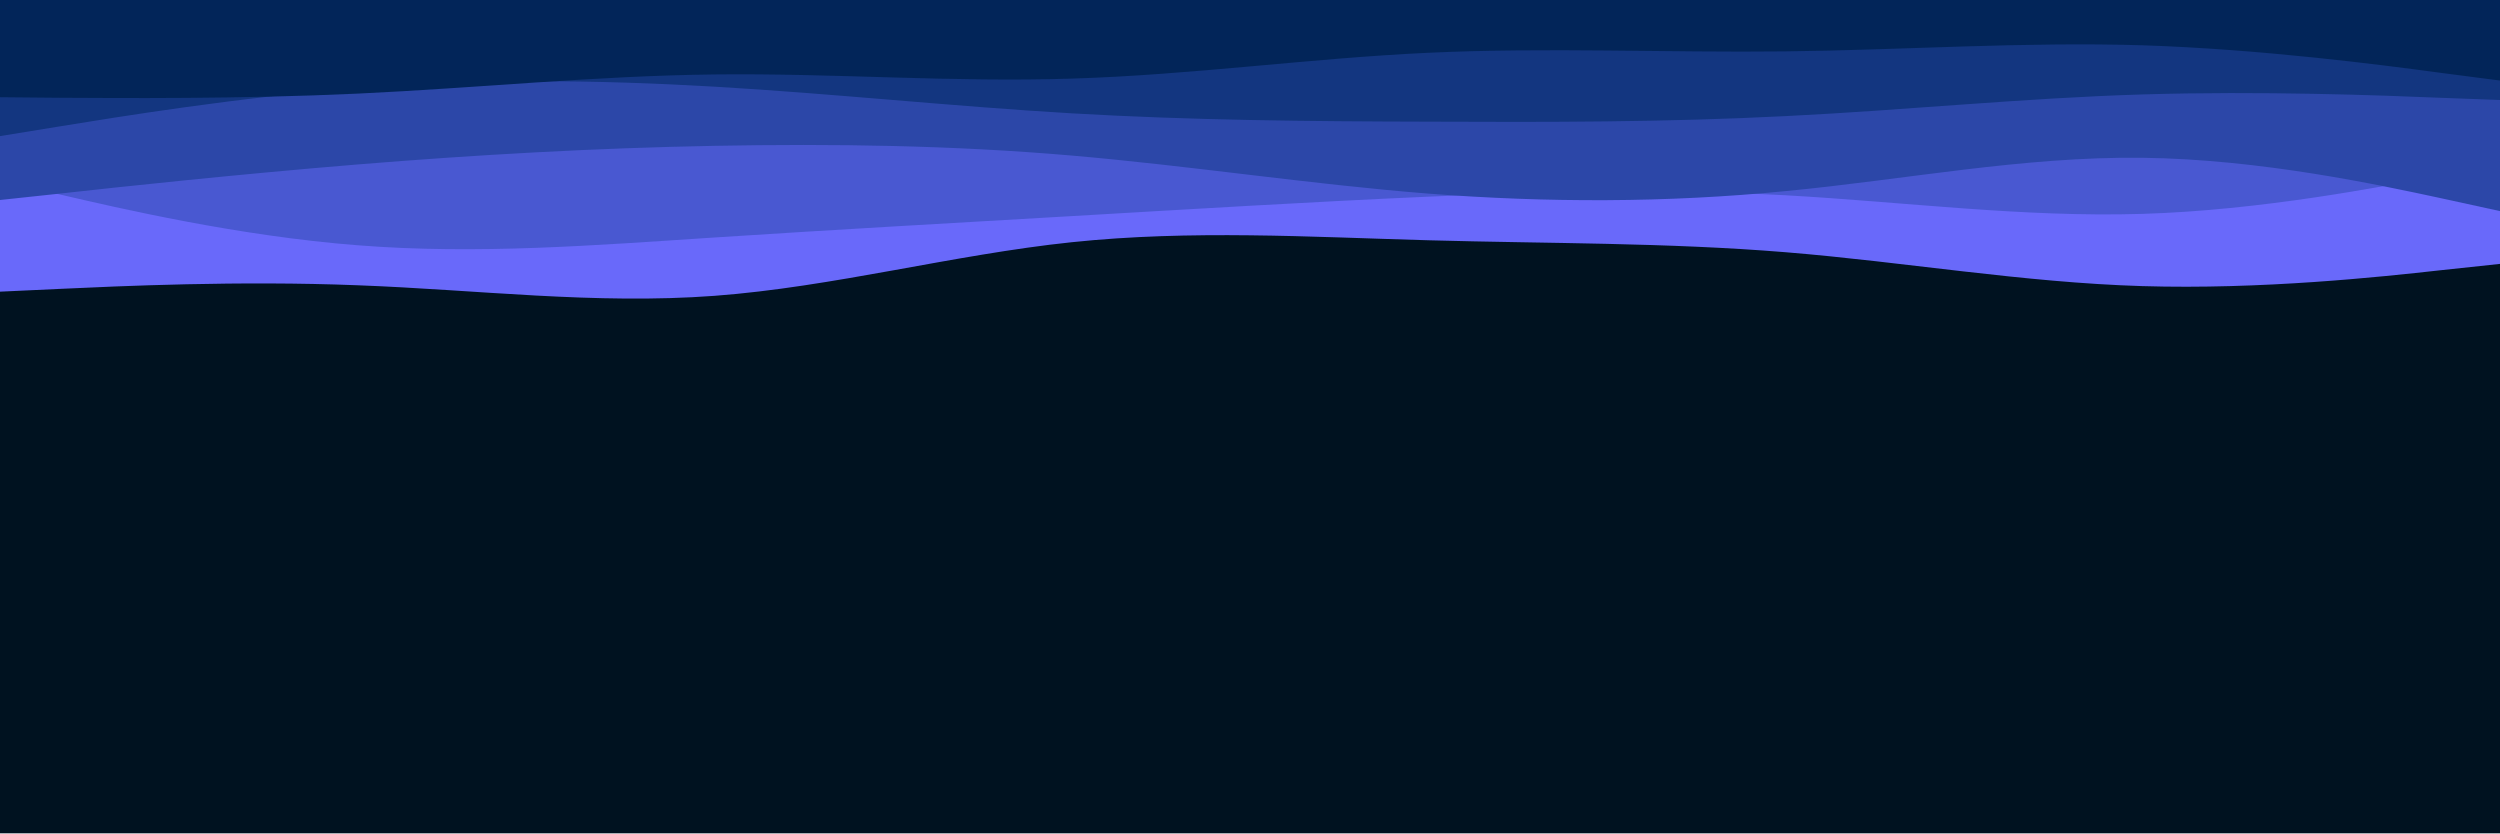
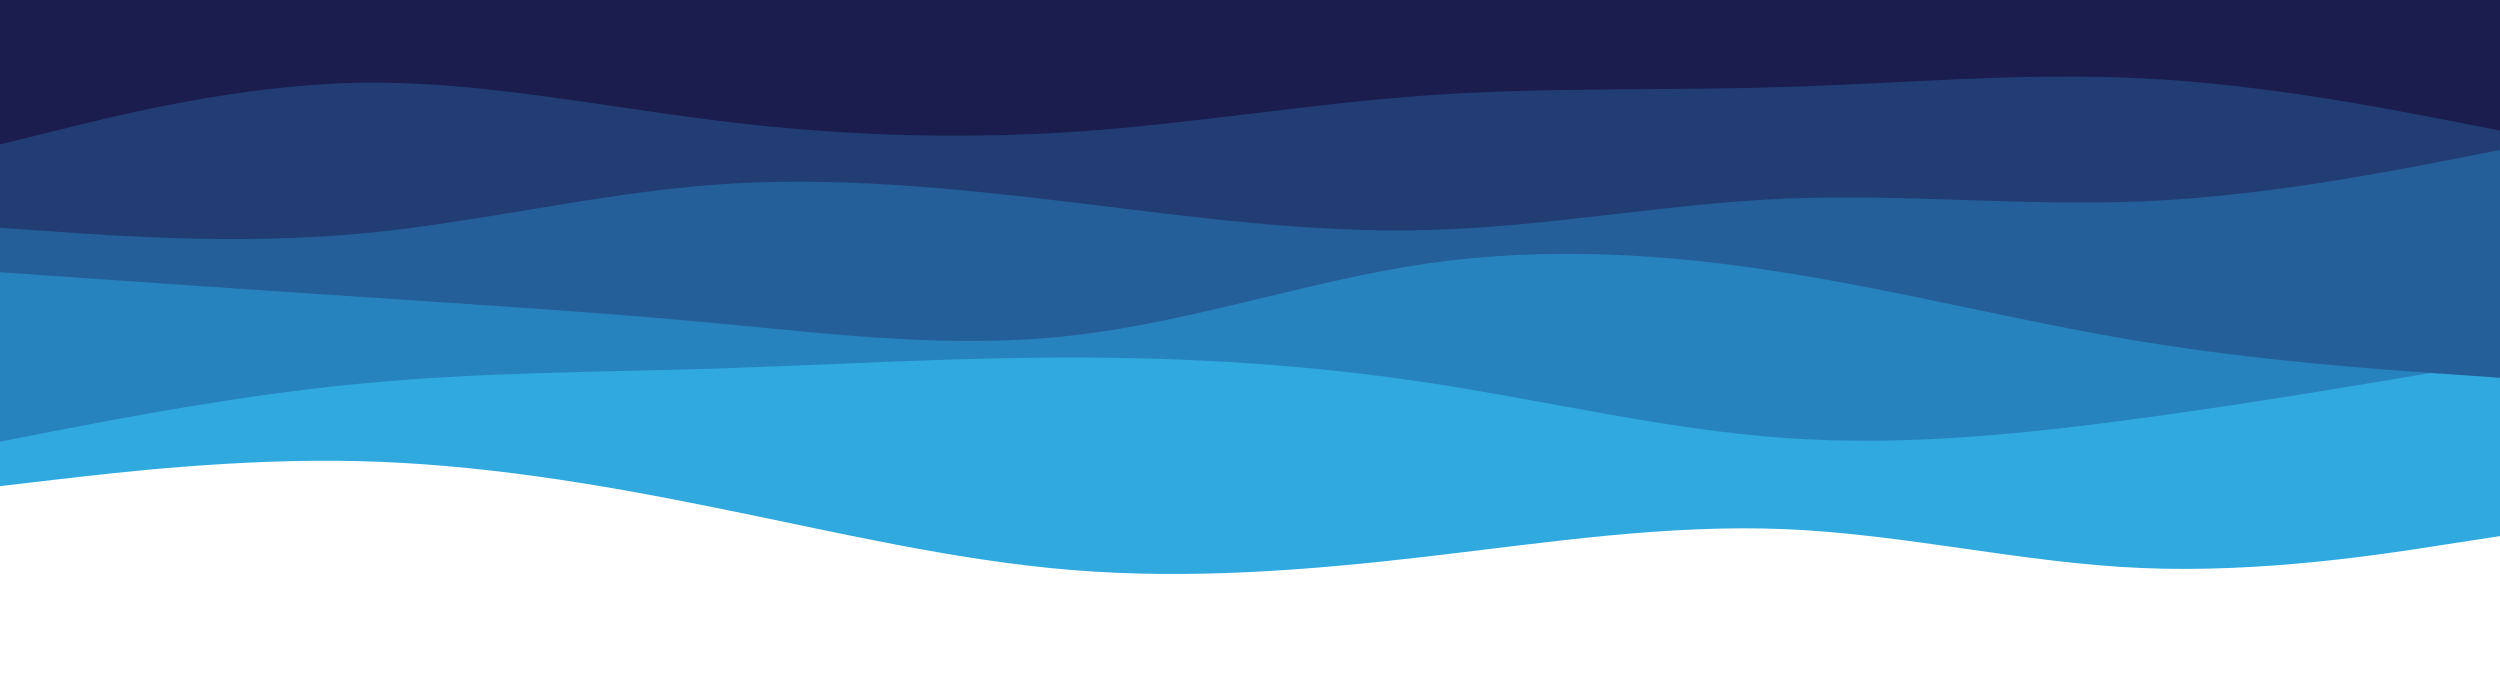
- <svg xmlns="http://www.w3.org/2000/svg" id="visual" viewBox="0 0 900 300" width="900" height="300" version="1.1">
-   <rect x="0" y="0" width="900" height="300" fill="#001220" />
-   <path d="M0 105L21.5 104C43 103 86 101 128.8 102.7C171.7 104.3 214.3 109.7 257.2 106.5C300 103.3 343 91.7 385.8 87.2C428.7 82.7 471.3 85.3 514.2 86.5C557 87.7 600 87.3 642.8 90.8C685.7 94.3 728.3 101.7 771.2 103C814 104.3 857 99.7 878.5 97.3L900 95L900 0L878.5 0C857 0 814 0 771.2 0C728.3 0 685.7 0 642.8 0C600 0 557 0 514.2 0C471.3 0 428.7 0 385.8 0C343 0 300 0 257.2 0C214.3 0 171.7 0 128.8 0C86 0 43 0 21.5 0L0 0Z" fill="#6969fa" />
-   <path d="M0 65L21.5 70C43 75 86 85 128.8 88.3C171.7 91.7 214.3 88.3 257.2 85.5C300 82.7 343 80.3 385.8 77.8C428.7 75.3 471.3 72.7 514.2 70.8C557 69 600 68 642.8 70.3C685.7 72.7 728.3 78.3 771.2 77C814 75.7 857 67.3 878.5 63.2L900 59L900 0L878.5 0C857 0 814 0 771.2 0C728.3 0 685.7 0 642.8 0C600 0 557 0 514.2 0C471.3 0 428.7 0 385.8 0C343 0 300 0 257.2 0C214.3 0 171.7 0 128.8 0C86 0 43 0 21.5 0L0 0Z" fill="#4958d1" />
-   <path d="M0 72L21.5 69.7C43 67.3 86 62.7 128.8 59.2C171.7 55.7 214.3 53.3 257.2 52.5C300 51.7 343 52.3 385.8 56C428.7 59.7 471.3 66.3 514.2 69.7C557 73 600 73 642.8 68.8C685.7 64.7 728.3 56.3 771.2 56.8C814 57.3 857 66.7 878.5 71.3L900 76L900 0L878.5 0C857 0 814 0 771.2 0C728.3 0 685.7 0 642.8 0C600 0 557 0 514.2 0C471.3 0 428.7 0 385.8 0C343 0 300 0 257.2 0C214.3 0 171.7 0 128.8 0C86 0 43 0 21.5 0L0 0Z" fill="#2c47a8" />
-   <path d="M0 49L21.5 45.5C43 42 86 35 128.8 31.7C171.7 28.3 214.3 28.7 257.2 31.2C300 33.7 343 38.3 385.8 40.8C428.7 43.3 471.3 43.7 514.2 43.8C557 44 600 44 642.8 41.8C685.7 39.7 728.3 35.3 771.2 34C814 32.7 857 34.3 878.5 35.2L900 36L900 0L878.5 0C857 0 814 0 771.2 0C728.3 0 685.7 0 642.8 0C600 0 557 0 514.2 0C471.3 0 428.7 0 385.8 0C343 0 300 0 257.2 0C214.3 0 171.7 0 128.8 0C86 0 43 0 21.5 0L0 0Z" fill="#133680" />
-   <path d="M0 35L21.5 35.2C43 35.3 86 35.7 128.8 33.7C171.7 31.7 214.3 27.3 257.2 26.8C300 26.3 343 29.7 385.8 28.3C428.7 27 471.3 21 514.2 19C557 17 600 19 642.8 18.5C685.7 18 728.3 15 771.2 16.3C814 17.7 857 23.3 878.5 26.2L900 29L900 0L878.5 0C857 0 814 0 771.2 0C728.3 0 685.7 0 642.8 0C600 0 557 0 514.2 0C471.3 0 428.7 0 385.8 0C343 0 300 0 257.2 0C214.3 0 171.7 0 128.8 0C86 0 43 0 21.5 0L0 0Z" fill="#022559" />
+ <svg xmlns="http://www.w3.org/2000/svg" id="visual" viewBox="0 0 900 250" width="900" height="250" version="1.1">
+   <path d="M0 175L21.5 172.5C43 170 86 165 128.8 166C171.7 167 214.3 174 257.2 182.7C300 191.3 343 201.7 385.8 205.2C428.7 208.7 471.3 205.3 514.2 200.3C557 195.3 600 188.7 642.8 190.5C685.7 192.3 728.3 202.7 771.2 204.5C814 206.3 857 199.7 878.5 196.3L900 193L900 0L878.5 0C857 0 814 0 771.2 0C728.3 0 685.7 0 642.8 0C600 0 557 0 514.2 0C471.3 0 428.7 0 385.8 0C343 0 300 0 257.2 0C214.3 0 171.7 0 128.8 0C86 0 43 0 21.5 0L0 0Z" fill="#30a9de" />
+   <path d="M0 159L21.5 154.8C43 150.7 86 142.3 128.8 138.2C171.7 134 214.3 134 257.2 132.7C300 131.3 343 128.7 385.8 128.7C428.7 128.7 471.3 131.3 514.2 137.8C557 144.3 600 154.7 642.8 157.7C685.7 160.7 728.3 156.3 771.2 150.5C814 144.7 857 137.3 878.5 133.7L900 130L900 0L878.5 0C857 0 814 0 771.2 0C728.3 0 685.7 0 642.8 0C600 0 557 0 514.2 0C471.3 0 428.7 0 385.8 0C343 0 300 0 257.2 0C214.3 0 171.7 0 128.8 0C86 0 43 0 21.5 0L0 0Z" fill="#2783bd" />
+   <path d="M0 98L21.5 99.5C43 101 86 104 128.8 106.8C171.7 109.7 214.3 112.3 257.2 116.3C300 120.3 343 125.7 385.8 120.8C428.7 116 471.3 101 514.2 94.8C557 88.7 600 91.3 642.8 98.2C685.7 105 728.3 116 771.2 123C814 130 857 133 878.5 134.5L900 136L900 0L878.5 0C857 0 814 0 771.2 0C728.3 0 685.7 0 642.8 0C600 0 557 0 514.2 0C471.3 0 428.7 0 385.8 0C343 0 300 0 257.2 0C214.3 0 171.7 0 128.8 0C86 0 43 0 21.5 0L0 0Z" fill="#245f99" />
+   <path d="M0 82L21.5 83.5C43 85 86 88 128.8 84.2C171.7 80.3 214.3 69.7 257.2 66.5C300 63.3 343 67.7 385.8 72.8C428.7 78 471.3 84 514.2 82.8C557 81.7 600 73.3 642.8 71.5C685.7 69.7 728.3 74.3 771.2 72.5C814 70.7 857 62.3 878.5 58.2L900 54L900 0L878.5 0C857 0 814 0 771.2 0C728.3 0 685.7 0 642.8 0C600 0 557 0 514.2 0C471.3 0 428.7 0 385.8 0C343 0 300 0 257.2 0C214.3 0 171.7 0 128.8 0C86 0 43 0 21.5 0L0 0Z" fill="#213d74" />
+   <path d="M0 52L21.5 46.7C43 41.3 86 30.7 128.8 29.8C171.7 29 214.3 38 257.2 43.3C300 48.7 343 50.3 385.8 47.5C428.7 44.7 471.3 37.3 514.2 34.3C557 31.3 600 32.7 642.8 31.3C685.7 30 728.3 26 771.2 28.2C814 30.3 857 38.7 878.5 42.8L900 47L900 0L878.5 0C857 0 814 0 771.2 0C728.3 0 685.7 0 642.8 0C600 0 557 0 514.2 0C471.3 0 428.7 0 385.8 0C343 0 300 0 257.2 0C214.3 0 171.7 0 128.8 0C86 0 43 0 21.5 0L0 0Z" fill="#1a1d4e" />
</svg>
